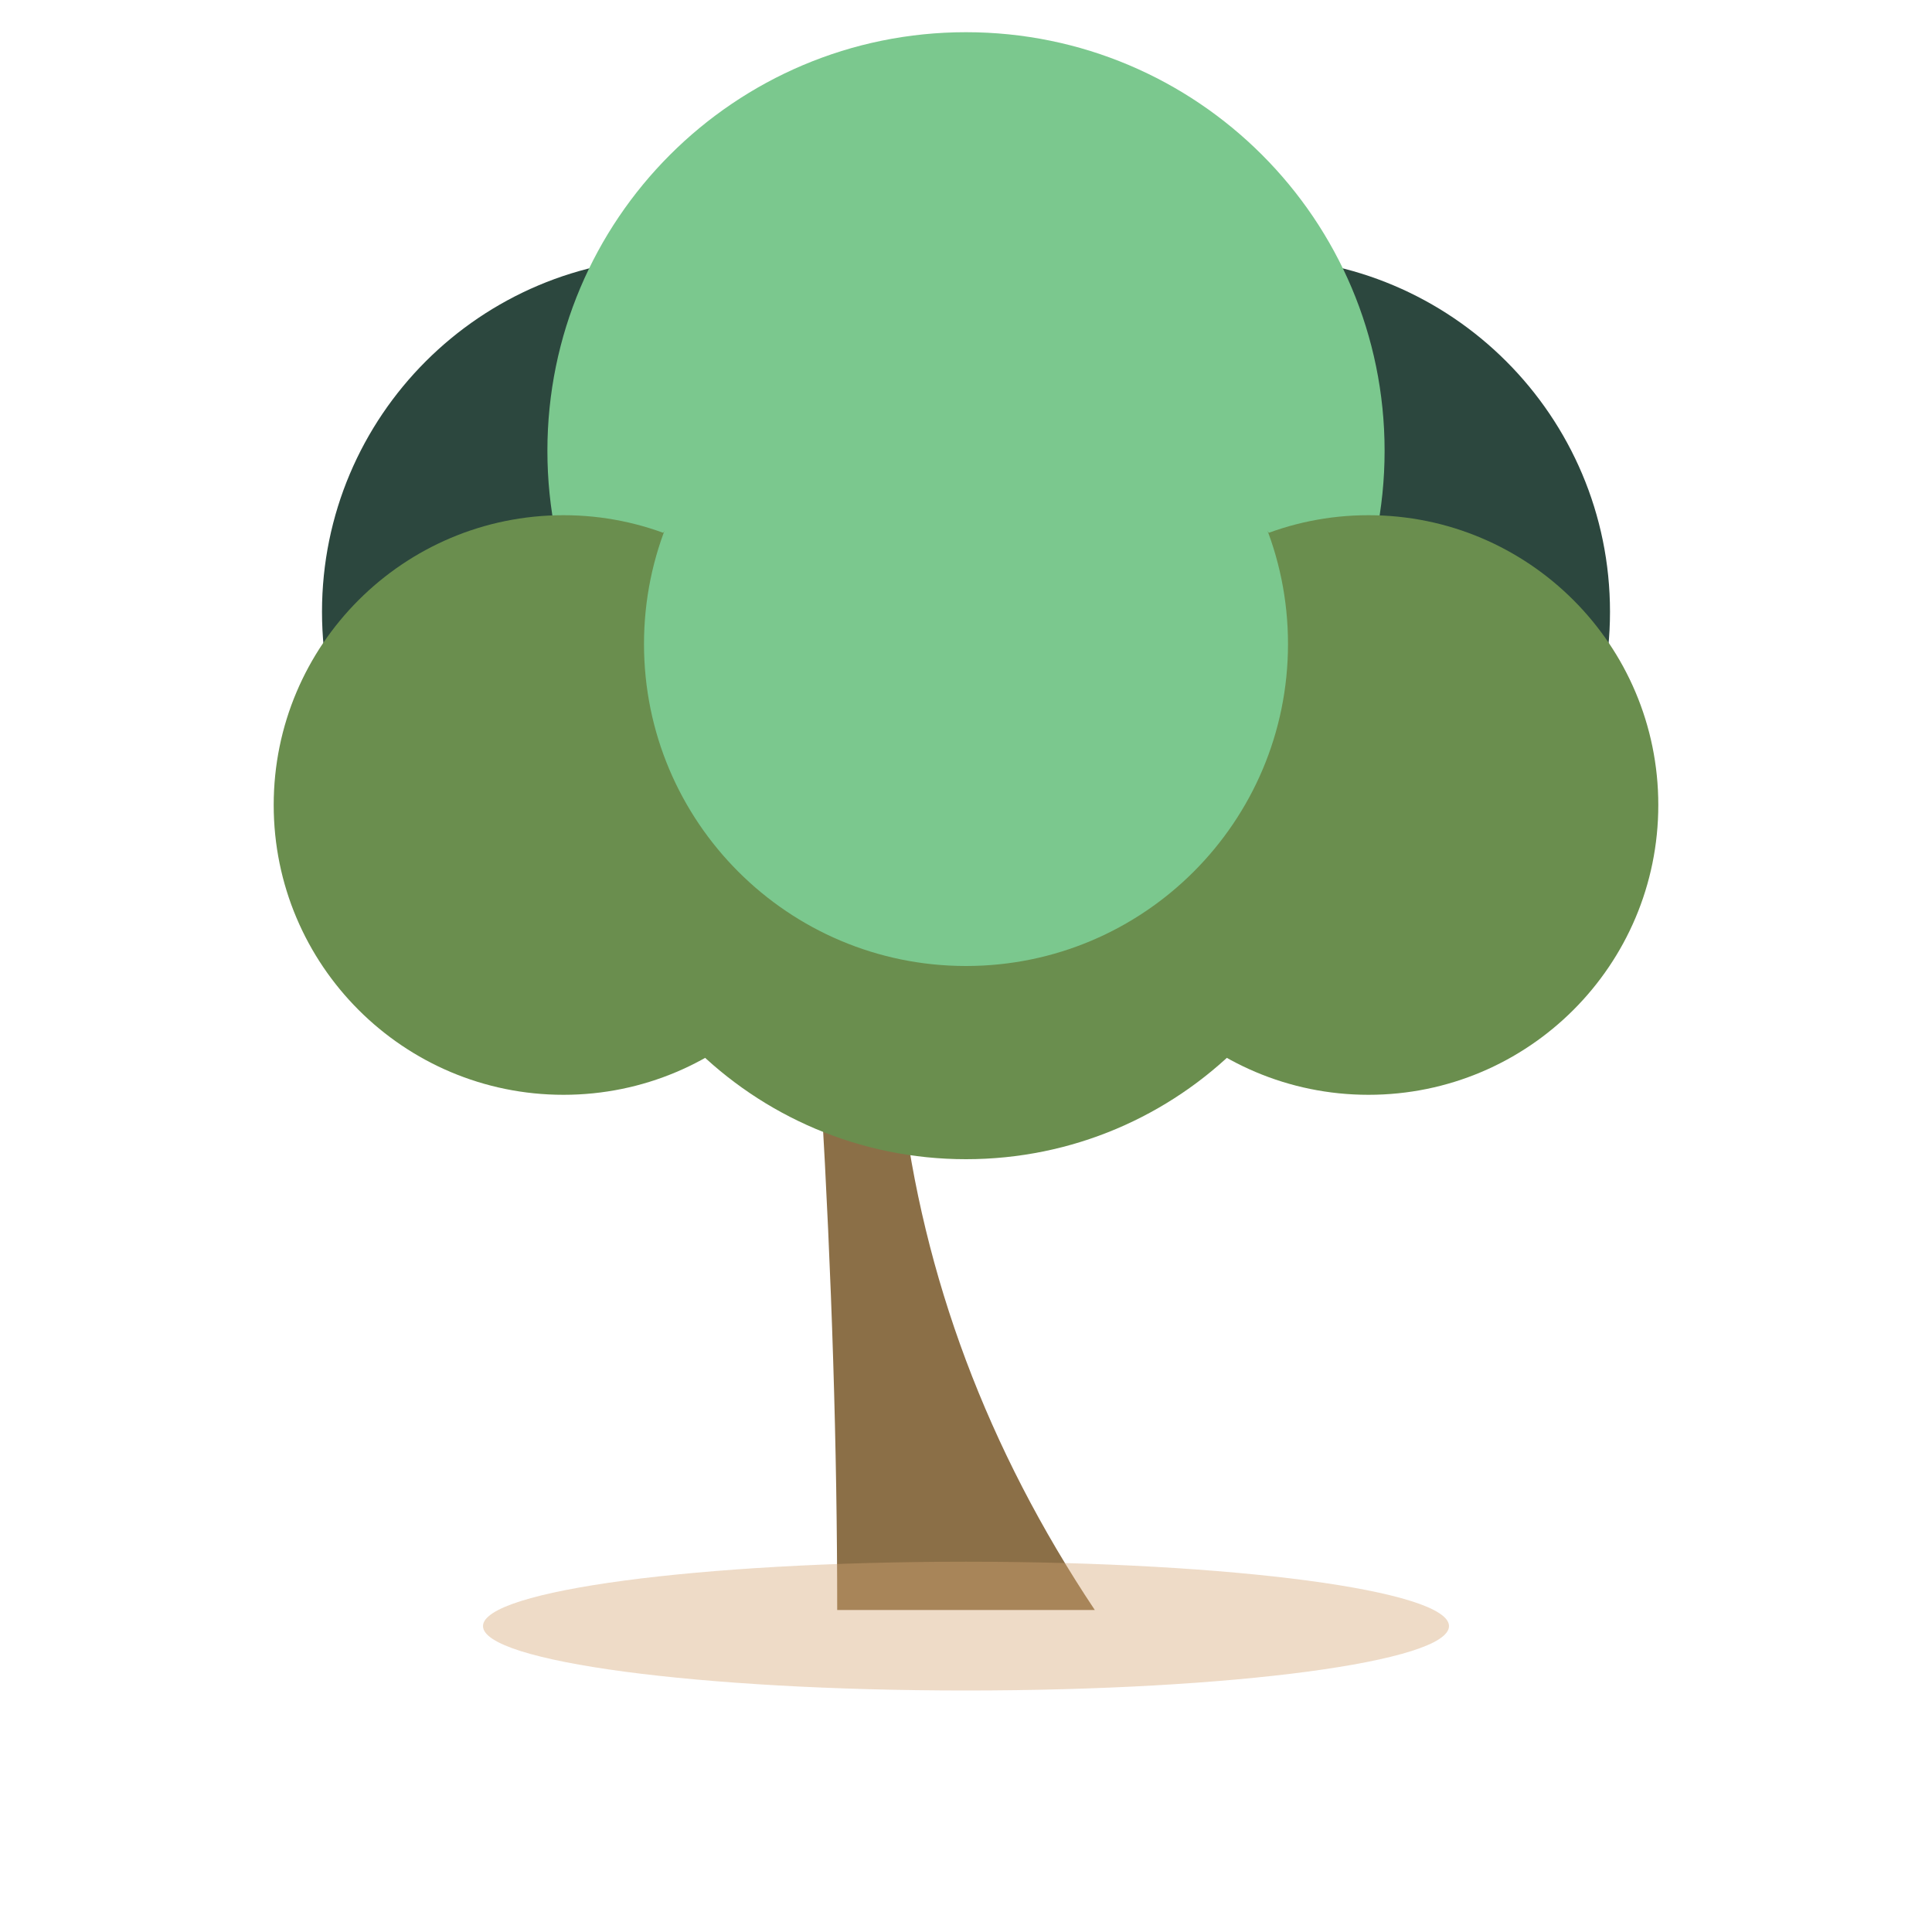
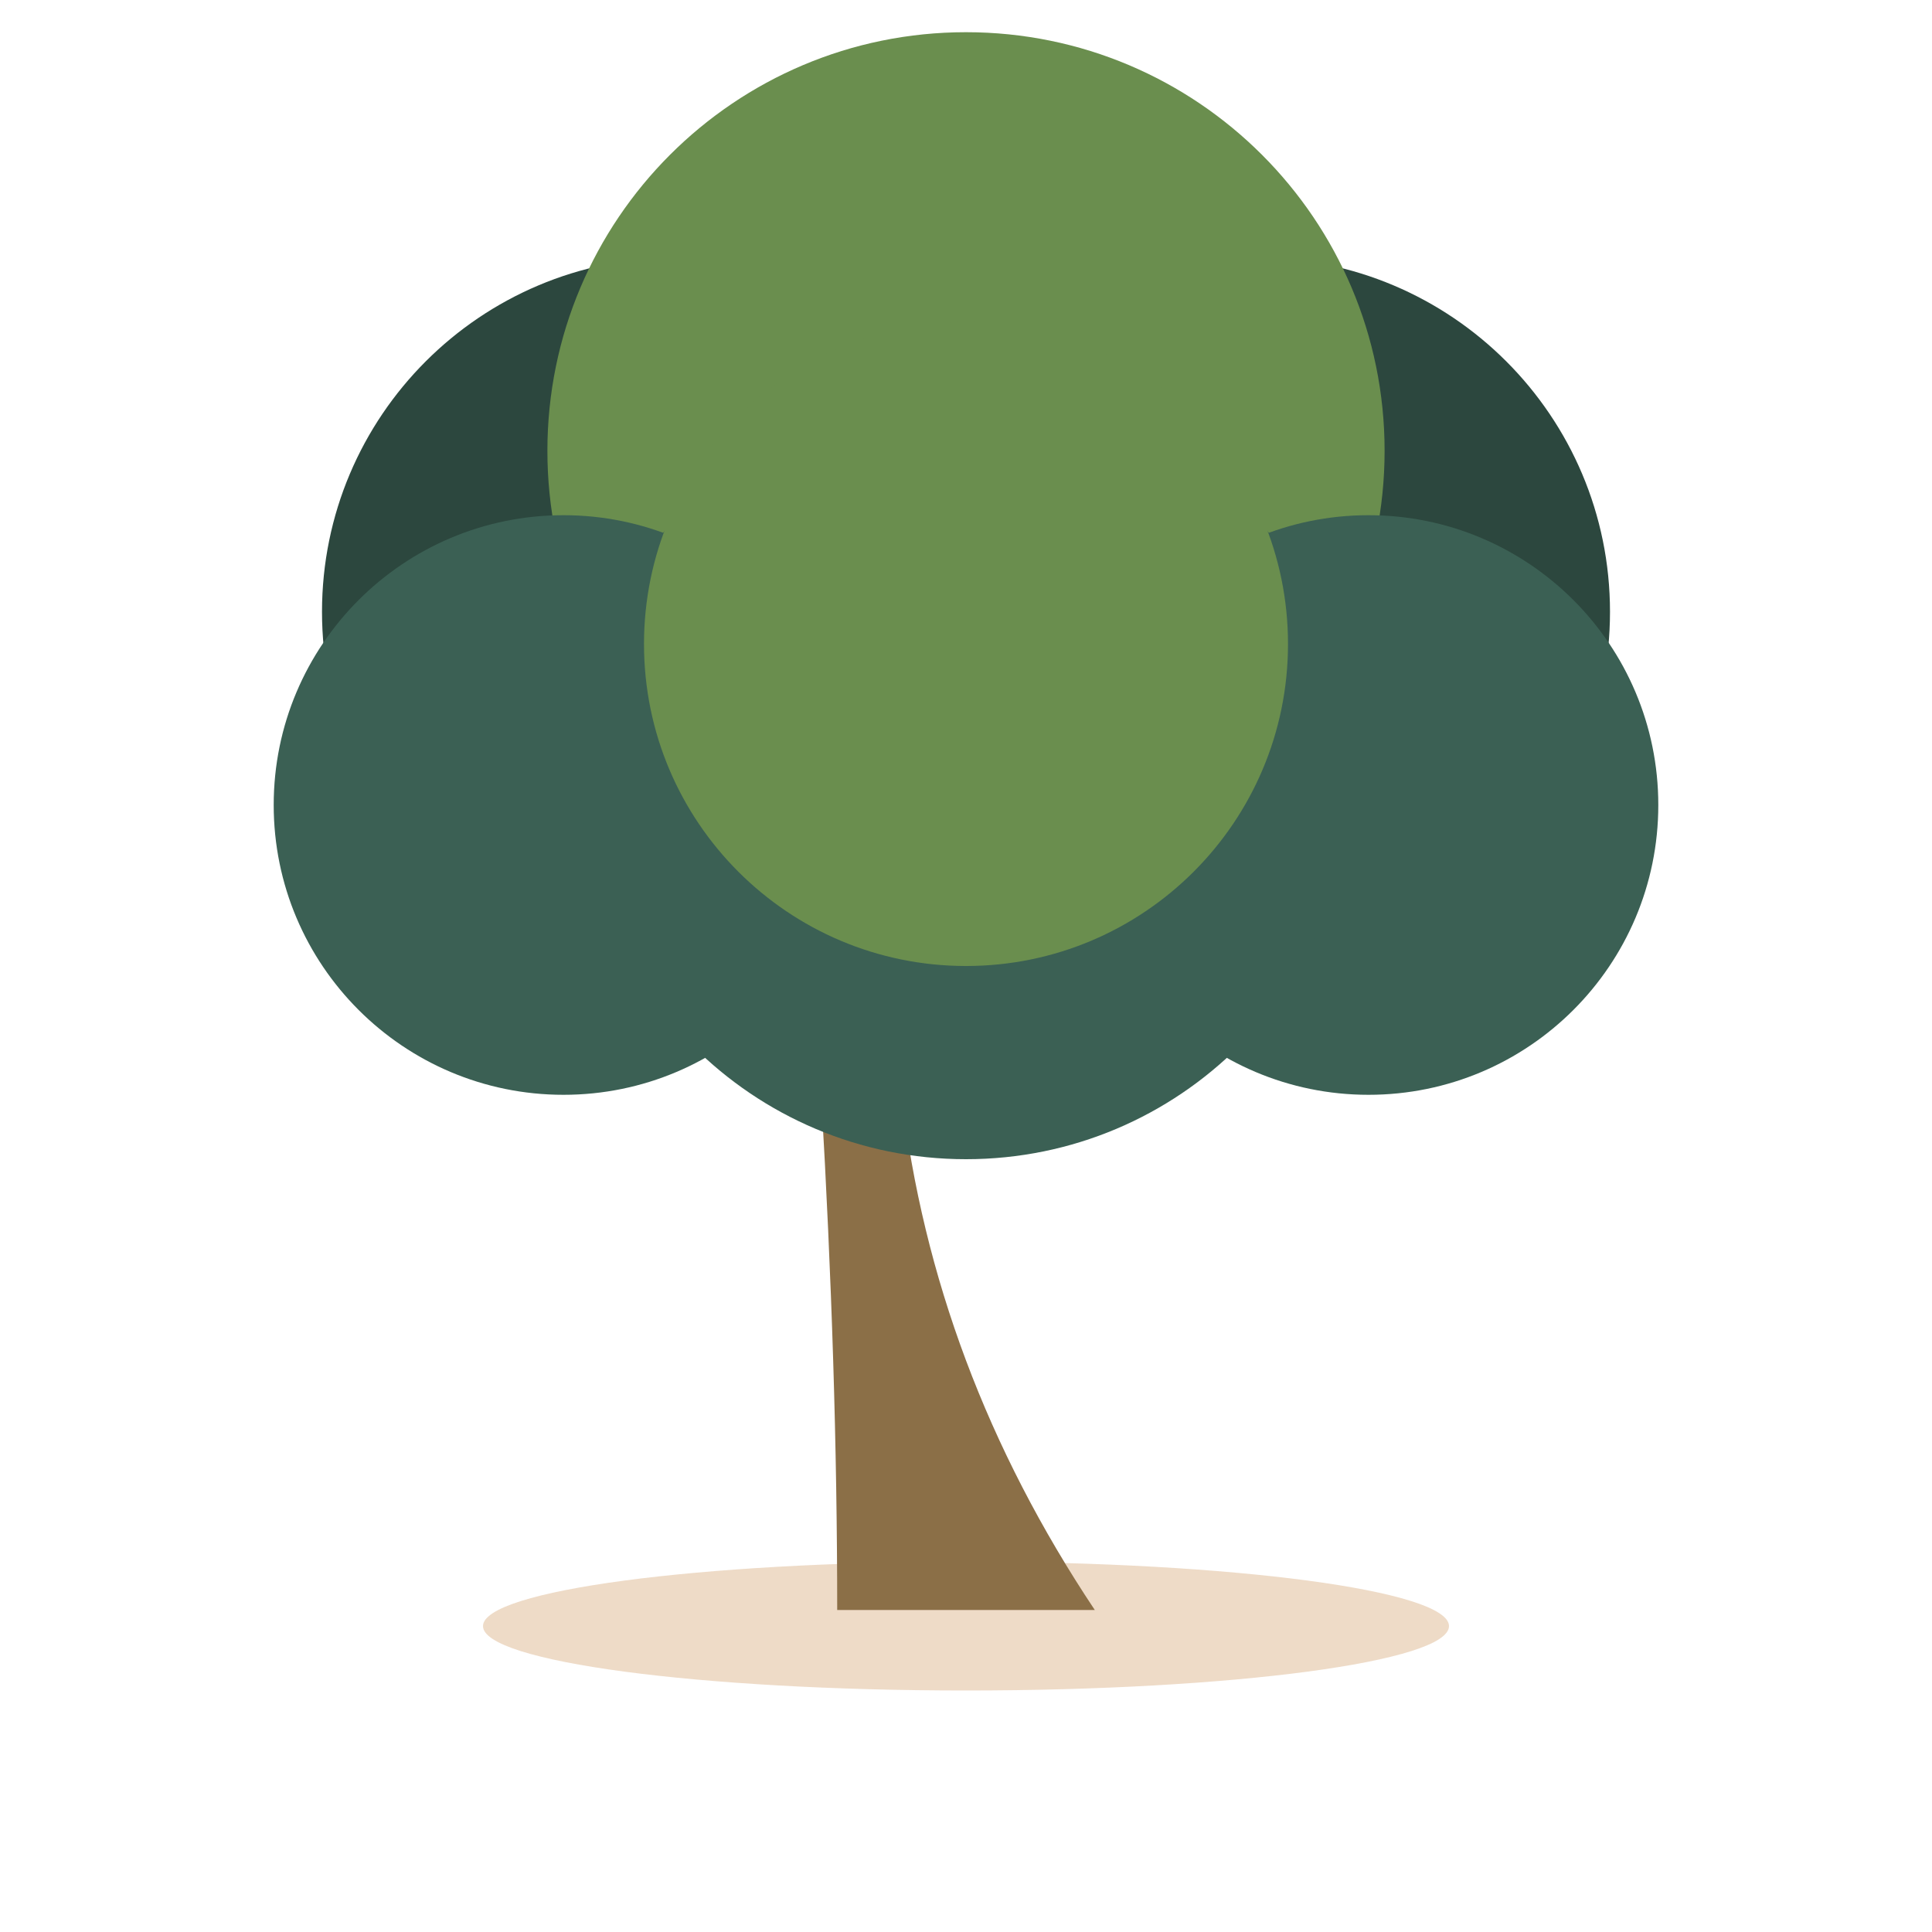
<svg xmlns="http://www.w3.org/2000/svg" width="120" height="120" viewBox="0 0 120 120" fill="none">
+   <path opacity="0.4" d="M60 105C76.569 105 90 103.209 90 101C90 98.791 76.569 97 60 97C43.431 97 30 98.791 30 101C30 103.209 43.431 105 60 105Z" fill="#D4A574" />
  <path d="M52 100C52 90 51.667 79.333 51 68C50.333 56 50.667 45 52 35C53.333 45 54.667 56 56 68C57.333 79.333 61.333 90 68 100H52Z" fill="#8B6F47" />
  <path d="M42 60C54.15 60 64 50.15 64 38C64 25.85 54.15 16 42 16C29.85 16 20 25.85 20 38C20 50.15 29.85 60 42 60Z" fill="#2C473E" />
  <path d="M78 60C90.15 60 100 50.15 100 38C100 25.85 90.15 16 78 16C65.85 16 56 25.85 56 38C56 50.15 65.85 60 78 60Z" fill="#2C473E" />
-   <path d="M60 54C74.359 54 86 42.359 86 28C86 13.641 74.359 2 60 2C45.641 2 34 13.641 34 28C34 42.359 45.641 54 60 54Z" fill="#7BC88E" />
-   <path d="M35 68C44.941 68 53 59.941 53 50C53 40.059 44.941 32 35 32C25.059 32 17 40.059 17 50C17 59.941 25.059 68 35 68Z" fill="#6A8E4E" />
-   <path d="M85 68C94.941 68 103 59.941 103 50C103 40.059 94.941 32 85 32C75.059 32 67 40.059 67 50C67 59.941 75.059 68 85 68Z" fill="#6A8E4E" />
-   <path d="M60 72C73.255 72 84 61.255 84 48C84 34.745 73.255 24 60 24C46.745 24 36 34.745 36 48C36 61.255 46.745 72 60 72Z" fill="#6A8E4E" />
-   <path d="M60 60C71.046 60 80 51.046 80 40C80 28.954 71.046 20 60 20C48.954 20 40 28.954 40 40C40 51.046 48.954 60 60 60Z" fill="#7BC88E" />
-   <path opacity="0.4" d="M60 105C76.569 105 90 103.209 90 101C90 98.791 76.569 97 60 97C43.431 97 30 98.791 30 101C30 103.209 43.431 105 60 105Z" fill="#D4A574" />
+   <path d="M60 54C74.359 54 86 42.359 86 28C86 13.641 74.359 2 60 2C45.641 2 34 13.641 34 28C34 42.359 45.641 54 60 54Z" fill="#6A8E4E" />
+   <path d="M35 68C44.941 68 53 59.941 53 50C53 40.059 44.941 32 35 32C25.059 32 17 40.059 17 50C17 59.941 25.059 68 35 68Z" fill="#3B6054" />
+   <path d="M85 68C94.941 68 103 59.941 103 50C103 40.059 94.941 32 85 32C75.059 32 67 40.059 67 50C67 59.941 75.059 68 85 68Z" fill="#3B6054" />
+   <path d="M60 72C73.255 72 84 61.255 84 48C84 34.745 73.255 24 60 24C46.745 24 36 34.745 36 48C36 61.255 46.745 72 60 72Z" fill="#3B6054" />
+   <path d="M60 60C71.046 60 80 51.046 80 40C80 28.954 71.046 20 60 20C48.954 20 40 28.954 40 40C40 51.046 48.954 60 60 60Z" fill="#6A8E4E" />
</svg>
